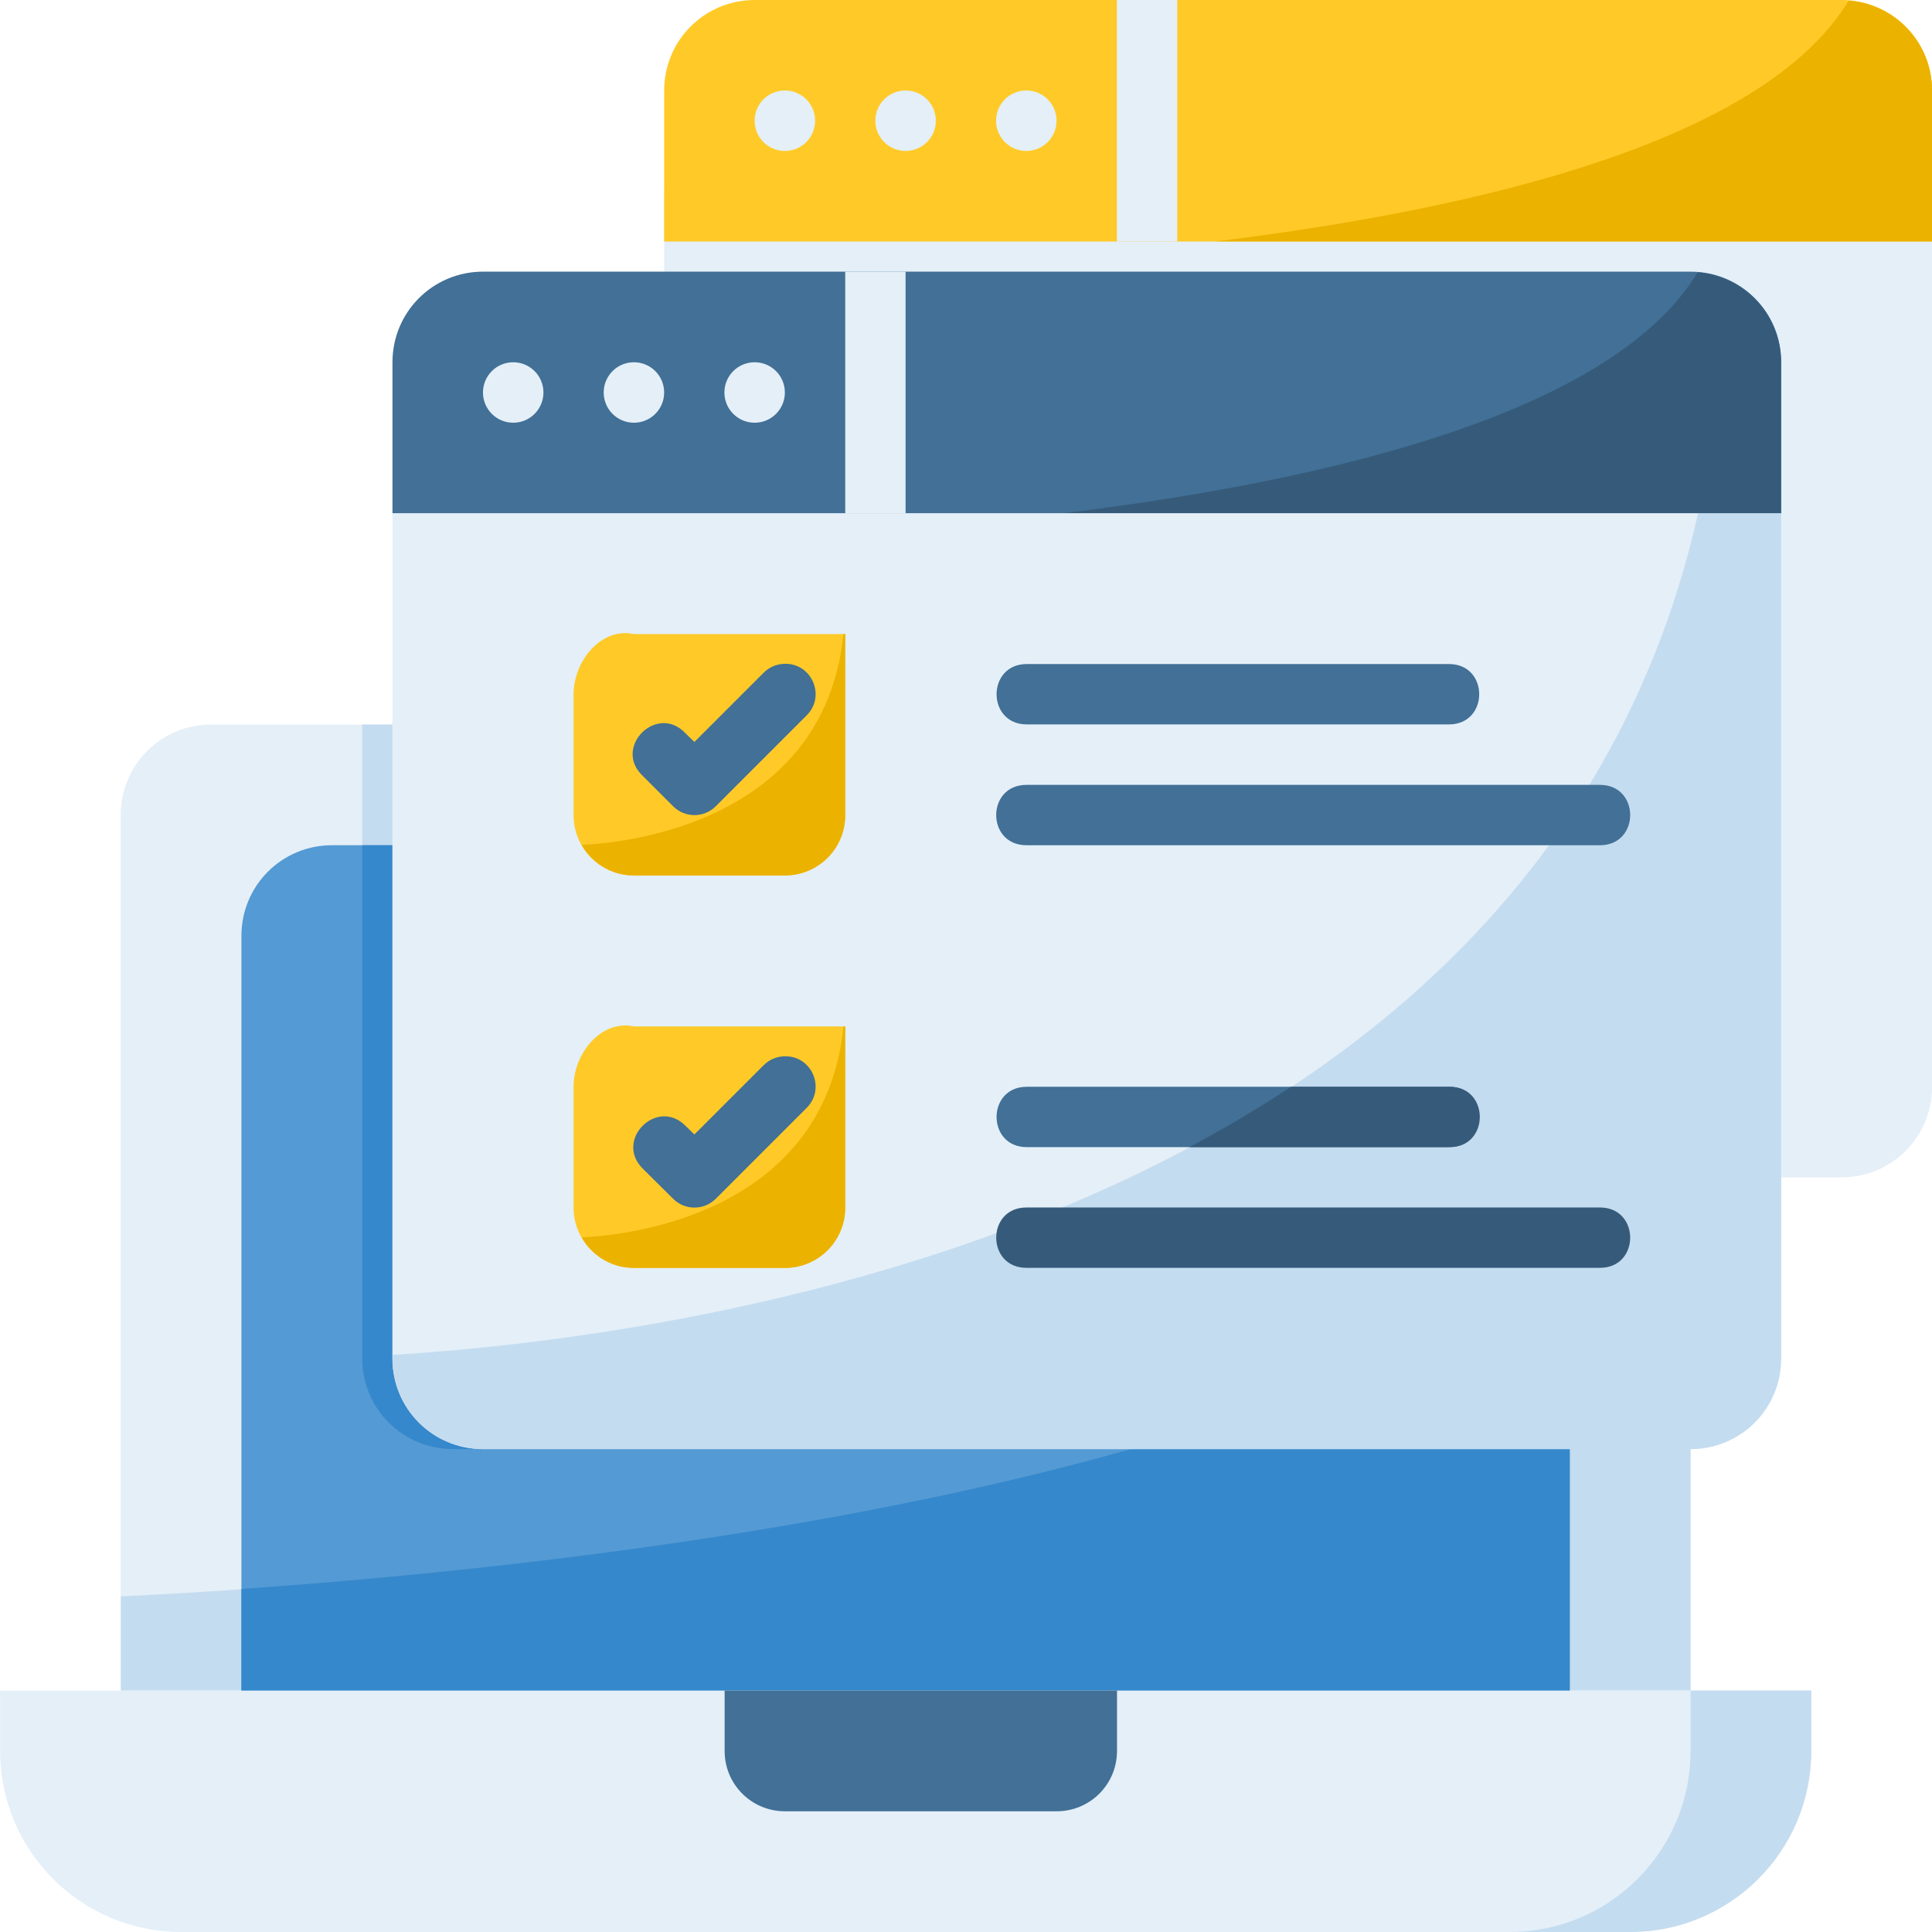
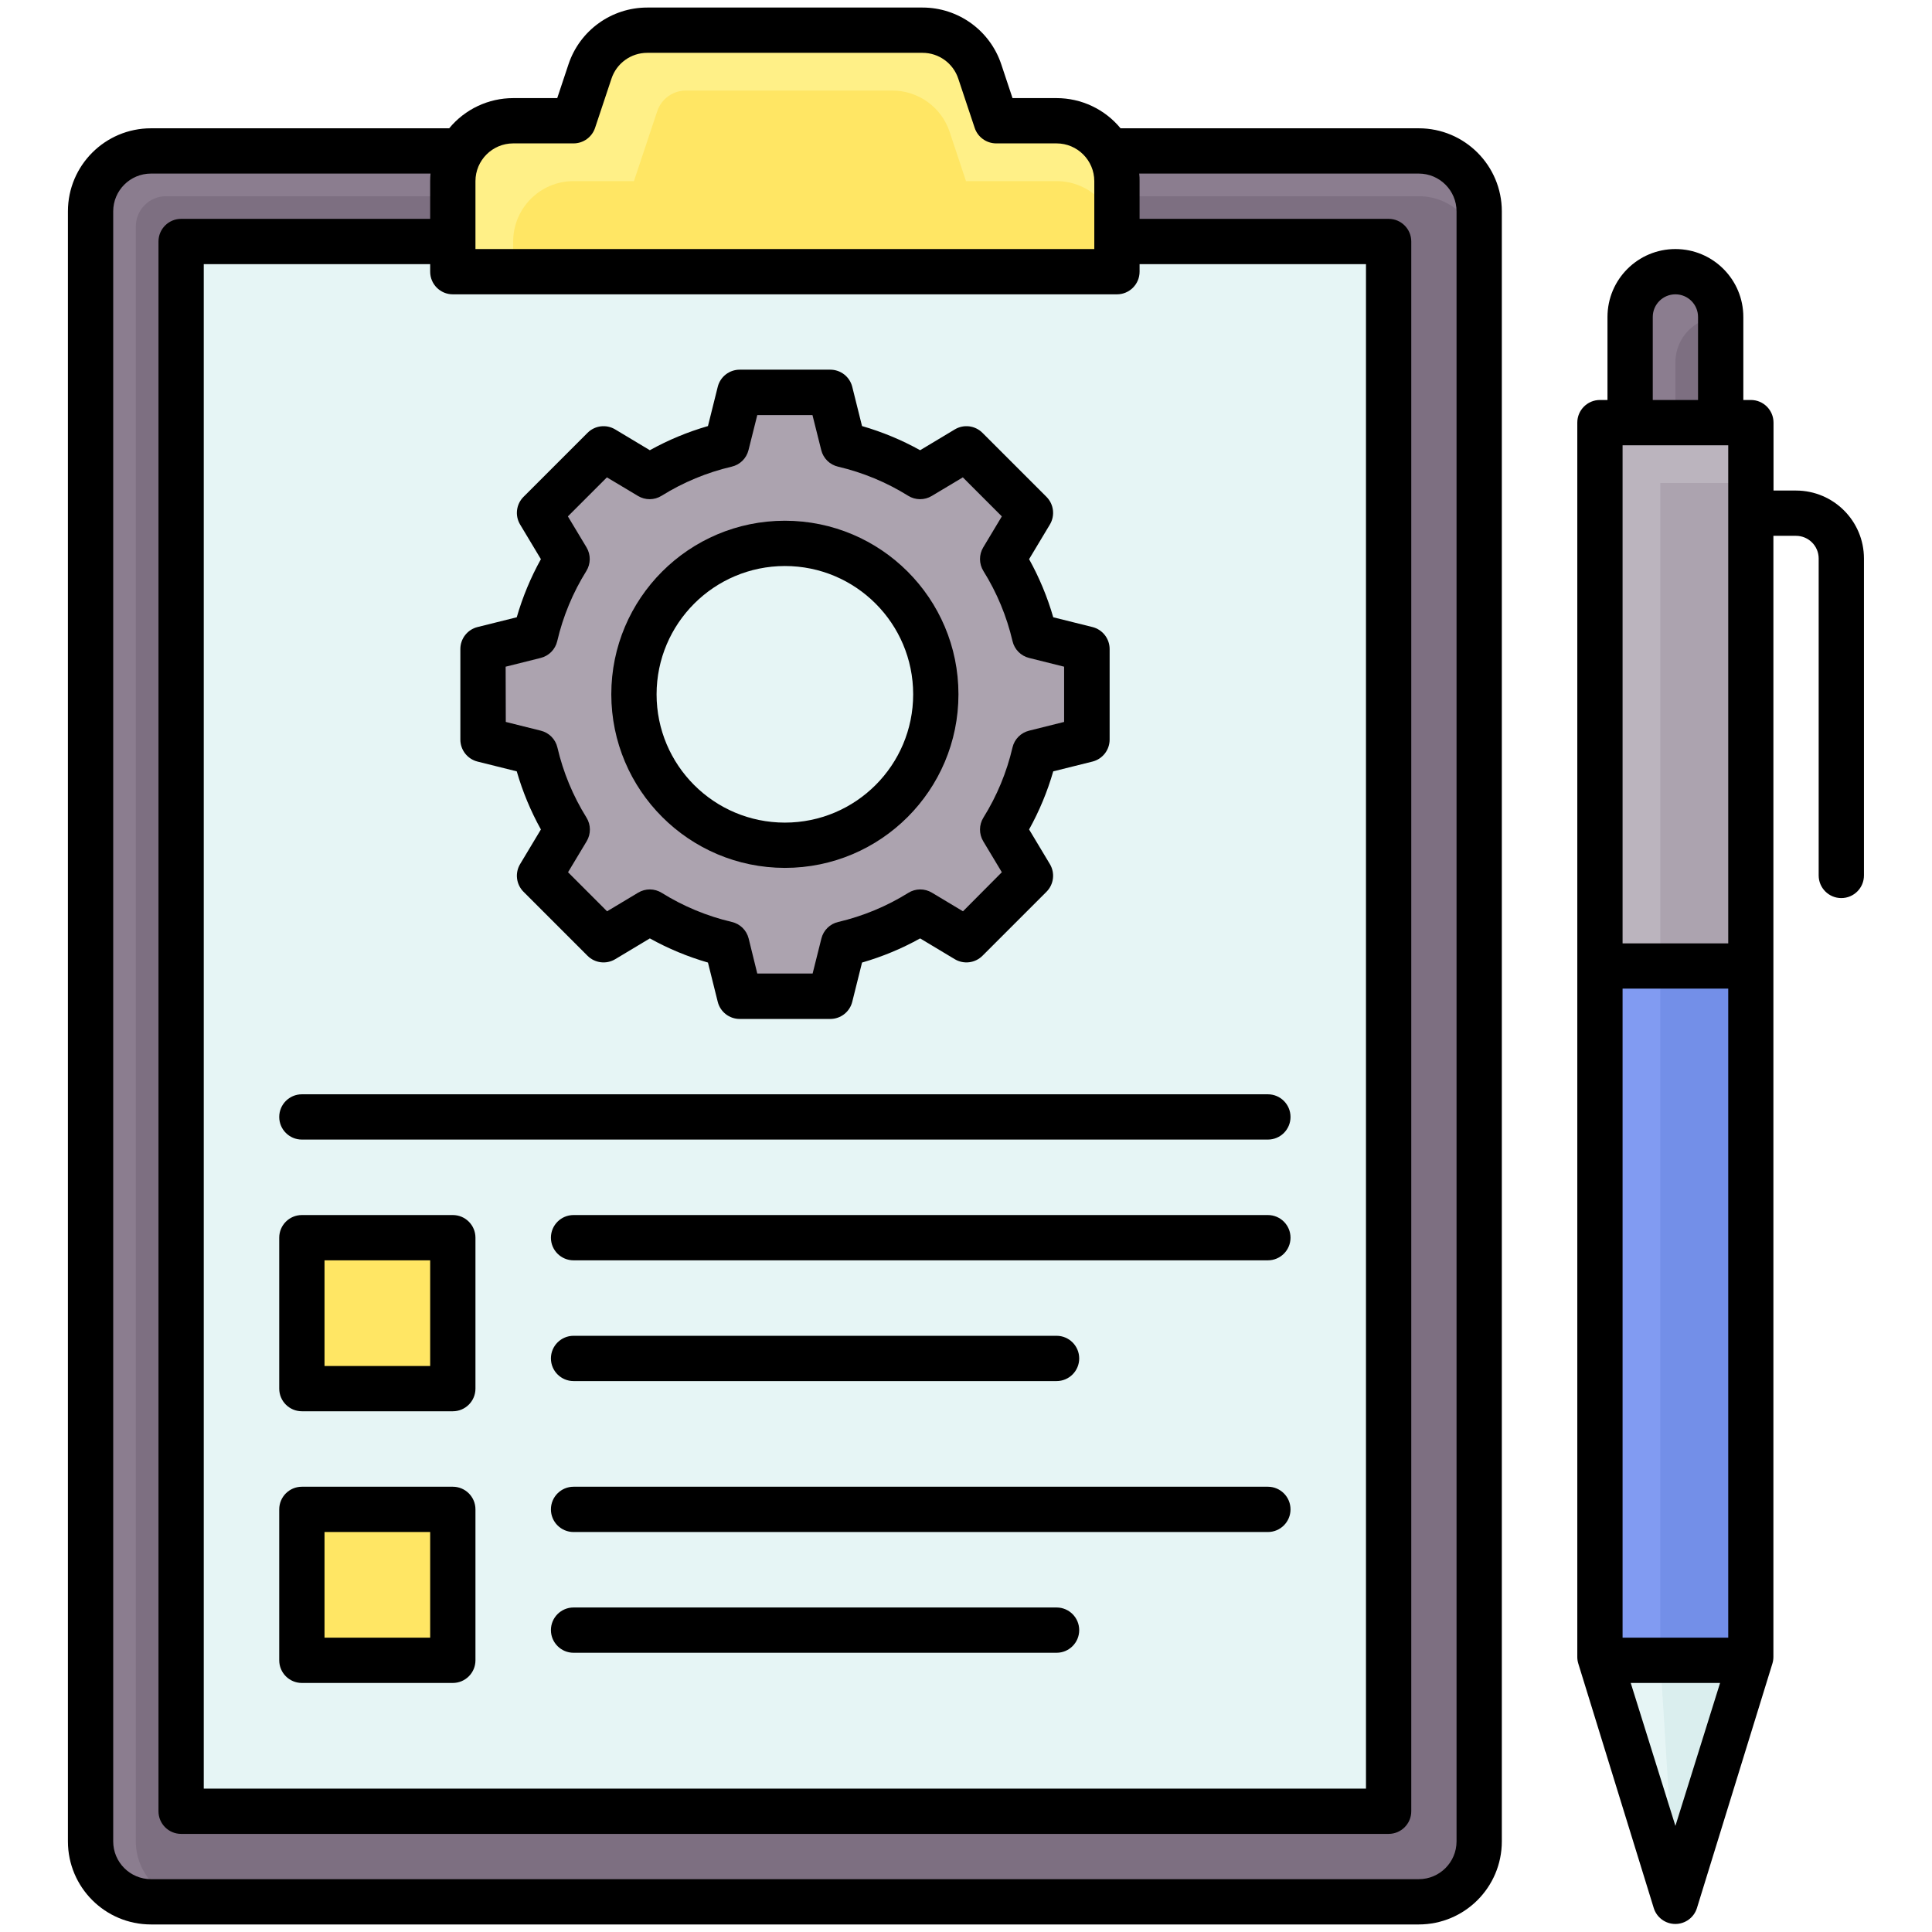
- <svg xmlns="http://www.w3.org/2000/svg" id="svg8" height="512" viewBox="0 0 16.933 16.933" width="512">
-   <g id="layer1">
-     <path id="path8333" d="m6.615.926h9.525c.44 0 .794.354.794.794v7.805c0 .44-.354.794-.794.794h-9.525c-.44 0-.794-.354-.794-.794v-7.805c0-.44.354-.794.794-.794z" fill="#e4eff8" paint-order="stroke markers fill" />
-     <path id="path8336" d="m5.821 2.117v-1.323c0-.44.354-.794.794-.794h9.525c.44 0 .794.354.794.794v1.323z" fill="#ffca28" paint-order="stroke markers fill" />
-     <path id="path8340" d="m1.852 6.35c-.44 0-.794.354-.794.794v7.673h13.758v-7.673c0-.44-.354-.794-.794-.794z" fill="#e4eff8" paint-order="stroke markers fill" />
-     <path id="path8505" d="m3.175 6.35v5.556c0 .44.354.794.794.794h10.583c.093 0 .182-.019.265-.048v-5.508c0-.44-.354-.794-.794-.794z" fill="#c4dcf0" paint-order="stroke markers fill" />
-     <path id="path8342" d="m14.817 9.726c-1.743 3.431-10.998 4.132-13.758 4.266v.825h13.758z" fill="#c4dcf0" paint-order="stroke markers fill" />
-     <path id="path8344" d="m2.91 7.408c-.44 0-.794.354-.794.794v7.673h11.642v-7.673c0-.44-.354-.794-.794-.794z" fill="#549ad4" paint-order="stroke markers fill" />
-     <path id="path8510" d="m3.175 7.408v4.498c0 .44.354.794.794.794h9.79v-4.498c0-.44-.354-.794-.794-.794z" fill="#3588cb" paint-order="stroke markers fill" />
-     <path id="path8348" d="m13.758 10.954c-2.67 2.095-8.619 2.763-11.642 2.972v1.948h11.642z" fill="#3588cb" />
-     <path id="path8350" d="m4.233 2.381h10.583c.44 0 .794.354.794.794v8.731c0 .44-.354.794-.794.794h-10.583c-.44 0-.794-.354-.794-.794v-8.731c0-.44.354-.794.794-.794z" fill="#e4eff8" paint-order="stroke markers fill" />
-     <path id="path8354" d="m15.108 2.438c-.049 8.114-8.959 9.272-11.668 9.437v.032c0 .44.354.794.794.794h10.583c.44 0 .794-.354.794-.794v-8.731c0-.337-.208-.622-.503-.737z" fill="#c4dcf0" />
-     <path id="path8356" d="m3.44 4.498v-1.323c0-.44.354-.794.794-.794h10.583c.44 0 .794.354.794.794v1.323z" fill="#427096" paint-order="stroke markers fill" />
-     <path id="path8358" d="m15.875 14.817v.529c0 .877-.711 1.587-1.587 1.587h-12.7c-.877 0-1.587-.711-1.587-1.587v-.529z" fill="#e4eff8" paint-order="stroke markers fill" />
-     <path id="path8362" d="m14.817 14.817v.529c0 .877-.711 1.587-1.587 1.587h1.058c.877 0 1.587-.711 1.587-1.587v-.529z" fill="#c4dcf0" paint-order="stroke markers fill" />
-     <path id="path8364" d="m9.79 14.817v.529c0 .293-.236.529-.529.529h-2.381c-.293 0-.529-.236-.529-.529v-.529z" fill="#427096" />
-     <g fill="#e4eff8">
-       <path id="circle8387" d="m4.763 3.44c0.0.146-.118.265-.265.265-.146 0-.265-.118-.265-.265 0-.146.118-.265.265-.265.146 0.0.265.118.265.265z" paint-order="stroke markers fill" />
-       <path id="circle8389" d="m5.821 3.44c0.0.146-.118.265-.265.265-.146-0-.265-.118-.265-.265 0-.146.118-.265.265-.265.146 0.0.265.118.265.265z" paint-order="stroke markers fill" />
-       <path id="circle8391" d="m6.879 3.44c0.0.146-.118.265-.265.265-.146-0-.265-.118-.265-.265 0-.146.118-.265.265-.265.146 0.0.265.118.265.265z" paint-order="stroke markers fill" />
-       <path id="path8393" d="m7.408 2.381v2.117h.529v-2.117z" font-variant-ligatures="normal" font-variant-position="normal" font-variant-caps="normal" font-variant-numeric="normal" font-variant-alternates="normal" font-feature-settings="normal" text-indent="0" text-align="start" text-decoration-line="none" text-decoration-style="solid" text-decoration-color="#000000" text-transform="none" text-orientation="mixed" white-space="normal" shape-padding="0" isolation="auto" mix-blend-mode="normal" solid-color="#000000" solid-opacity="1" vector-effect="none" />
-       <path id="circle8397" d="m7.144 1.058c-0.0.146-.118.265-.265.265-.146-0-.265-.118-.265-.265-0-.146.118-.265.265-.265.146-0.0.265.118.265.265z" paint-order="stroke markers fill" />
-       <path id="circle8399" d="m8.202 1.058c-0.0.146-.118.265-.265.265-.146 0-.265-.118-.265-.265-0-.146.118-.265.265-.265.146 0.0.265.118.265.265z" paint-order="stroke markers fill" />
-       <path id="circle8401" d="m9.26 1.058c-0.0.146-.118.265-.265.265-.146-0-.265-.118-.265-.265-0-.146.118-.265.265-.265.146 0.0.265.118.265.265z" paint-order="stroke markers fill" />
-       <path id="path8403" d="m9.789 0v2.117h.529v-2.117z" font-variant-ligatures="normal" font-variant-position="normal" font-variant-caps="normal" font-variant-numeric="normal" font-variant-alternates="normal" font-feature-settings="normal" text-indent="0" text-align="start" text-decoration-line="none" text-decoration-style="solid" text-decoration-color="#000000" text-transform="none" text-orientation="mixed" white-space="normal" shape-padding="0" isolation="auto" mix-blend-mode="normal" solid-color="#000000" solid-opacity="1" vector-effect="none" />
-     </g>
-     <path id="path8405" d="m8.996 6.879c-.353 0-.353.529 0 .529h5.027c.353 0 .353-.529 0-.529z" fill="#427096" font-variant-ligatures="normal" font-variant-position="normal" font-variant-caps="normal" font-variant-numeric="normal" font-variant-alternates="normal" font-feature-settings="normal" text-indent="0" text-align="start" text-decoration-line="none" text-decoration-style="solid" text-decoration-color="#000000" text-transform="none" text-orientation="mixed" white-space="normal" shape-padding="0" isolation="auto" mix-blend-mode="normal" solid-color="#000000" solid-opacity="1" vector-effect="none" />
-     <path id="path8408" d="m9 5.82c-.354-.001-.354.53 0 .529h3.699c.354.001.354-.53 0-.529z" fill="#427096" font-variant-ligatures="normal" font-variant-position="normal" font-variant-caps="normal" font-variant-numeric="normal" font-variant-alternates="normal" font-feature-settings="normal" text-indent="0" text-align="start" text-decoration-line="none" text-decoration-style="solid" text-decoration-color="#000000" text-transform="none" text-orientation="mixed" white-space="normal" shape-padding="0" isolation="auto" mix-blend-mode="normal" solid-color="#000000" solid-opacity="1" vector-effect="none" />
-     <path id="path8499" d="m7.408 10.583c0 .293-.236.529-.529.529h-1.323c-.293 0-.529-.236-.529-.529v-1.058c0-.293.243-.591.529-.529l1.852-0z" fill="#ffca28" />
-     <path id="path8410" d="m6.873 9.258c-.069.002-.134.031-.182.08l-.605.605-.078-.076c-.25-.251-.626.125-.375.375l.266.264c.103.104.272.104.375 0l.793-.793c.175-.169.049-.464-.193-.455z" fill="#427096" font-variant-ligatures="normal" font-variant-position="normal" font-variant-caps="normal" font-variant-numeric="normal" font-variant-alternates="normal" font-feature-settings="normal" text-indent="0" text-align="start" text-decoration-line="none" text-decoration-style="solid" text-decoration-color="#000000" text-transform="none" text-orientation="mixed" white-space="normal" shape-padding="0" isolation="auto" mix-blend-mode="normal" solid-color="#000000" solid-opacity="1" vector-effect="none" />
-     <path id="path8417" d="m7.408 7.144c0 .293-.236.529-.529.529h-1.323c-.293 0-.529-.236-.529-.529v-1.058c0-.293.243-.591.529-.529l1.852-0z" fill="#ffca28" />
-     <path id="path8414" d="m6.873 5.818c-.069.002-.134.031-.182.08l-.605.605-.078-.076c-.249-.266-.64.123-.375.373l.266.266c.103.104.272.104.375 0l.793-.793c.175-.169.049-.464-.193-.455z" fill="#427096" font-variant-ligatures="normal" font-variant-position="normal" font-variant-caps="normal" font-variant-numeric="normal" font-variant-alternates="normal" font-feature-settings="normal" text-indent="0" text-align="start" text-decoration-line="none" text-decoration-style="solid" text-decoration-color="#000000" text-transform="none" text-orientation="mixed" white-space="normal" shape-padding="0" isolation="auto" mix-blend-mode="normal" solid-color="#000000" solid-opacity="1" vector-effect="none" />
-     <path id="path8490" d="m8.996 10.583c-.353 0-.353.529 0 .529h5.027c.353 0 .353-.529 0-.529z" fill="#365b7a" font-variant-ligatures="normal" font-variant-position="normal" font-variant-caps="normal" font-variant-numeric="normal" font-variant-alternates="normal" font-feature-settings="normal" text-indent="0" text-align="start" text-decoration-line="none" text-decoration-style="solid" text-decoration-color="#000000" text-transform="none" text-orientation="mixed" white-space="normal" shape-padding="0" isolation="auto" mix-blend-mode="normal" solid-color="#000000" solid-opacity="1" vector-effect="none" />
-     <path id="path8492" d="m9 9.525c-.354-.001-.354.53 0 .529h3.699c.354.001.354-.53 0-.529z" fill="#427096" font-variant-ligatures="normal" font-variant-position="normal" font-variant-caps="normal" font-variant-numeric="normal" font-variant-alternates="normal" font-feature-settings="normal" text-indent="0" text-align="start" text-decoration-line="none" text-decoration-style="solid" text-decoration-color="#000000" text-transform="none" text-orientation="mixed" white-space="normal" shape-padding="0" isolation="auto" mix-blend-mode="normal" solid-color="#000000" solid-opacity="1" vector-effect="none" />
-     <path id="path8494" d="m11.315 9.525c-.29.192-.588.367-.892.529h2.276c.361.008.361-.537 0-.529z" fill="#365b7a" font-variant-ligatures="normal" font-variant-position="normal" font-variant-caps="normal" font-variant-numeric="normal" font-variant-alternates="normal" font-feature-settings="normal" text-indent="0" text-align="start" text-decoration-line="none" text-decoration-style="solid" text-decoration-color="#000000" text-transform="none" text-orientation="mixed" white-space="normal" shape-padding="0" isolation="auto" mix-blend-mode="normal" solid-color="#000000" solid-opacity="1" vector-effect="none" />
-     <path id="path8515" d="m7.393 8.996c-.173 1.682-1.966 1.835-2.295 1.849.091.159.261.268.458.268h1.323c.293 0 .529-.236.529-.529v-1.587z" fill="#ecb200" />
-     <path id="path8520" d="m14.879 2.387c-.746 1.233-3.228 1.825-5.548 2.11h6.279v-1.323c0-.418-.322-.755-.731-.788z" fill="#365b7a" />
-     <path id="path8525" d="m16.202.006c-.746 1.233-3.228 1.825-5.548 2.11h6.279v-1.323c0-.418-.322-.755-.731-.788z" fill="#ecb200" />
-     <path id="path8527" d="m7.393 5.556c-.173 1.682-1.966 1.835-2.295 1.849.091.159.261.268.458.268h1.323c.293 0 .529-.236.529-.529v-1.587z" fill="#ecb200" />
-   </g>
+ <svg xmlns="http://www.w3.org/2000/svg" id="Filled_Expand" viewBox="0 0 64 64" data-name="Filled Expand">
+   <path d="m53 14h5v41h-5z" fill="#819bf2" />
+   <path d="m55 14h3v41h-3z" fill="#738fe8" />
+   <path d="m58 55h-5l2.5 8z" fill="#e6f5f5" />
+   <path d="m58 55h-3l.5 8z" fill="#daeeee" />
+   <path d="m55.5 9a1.5 1.5 0 0 1 1.5 1.5v3.5a0 0 0 0 1 0 0h-3a0 0 0 0 1 0 0v-3.5a1.5 1.5 0 0 1 1.5-1.5z" fill="#8b7d8f" />
+   <path d="m53 14h5v18h-5z" fill="#bbb4be" />
+   <path d="m55 16h3v16h-3z" fill="#aca3af" />
+   <rect fill="#8b7d8f" height="58" rx="2" width="46" x="3" y="5" />
+   <path d="m6.5 63a2 2 0 0 1 -2-2v-53.5a1 1 0 0 1 1-1h41.5a2 2 0 0 1 2 2v52.5a2 2 0 0 1 -2 2z" fill="#7d6f81" />
+   <path d="m6 8h40v52h-40z" fill="#e6f5f5" />
+   <path d="m15 9v-3a2 2 0 0 1 2-2h2l.544-1.632a2 2 0 0 1 1.898-1.368h9.116a2 2 0 0 1 1.9 1.368l.542 1.632h2a2 2 0 0 1 2 2v3z" fill="#fff087" />
+   <path d="m17 9v-1a2 2 0 0 1 2-2h2l.772-2.316a1 1 0 0 1 .949-.684h6.837a2 2 0 0 1 1.9 1.368l.542 1.632h3a2 2 0 0 1 2 2v1z" fill="#ffe664" />
+   <path d="m34.271 21.068a8.442 8.442 0 0 0 -1.057-2.548l.918-1.53-2.122-2.122-1.53.918a8.442 8.442 0 0 0 -2.548-1.057l-.432-1.729h-3l-.432 1.729a8.442 8.442 0 0 0 -2.548 1.057l-1.53-.918-2.122 2.122.918 1.53a8.442 8.442 0 0 0 -1.057 2.548l-1.729.432v3l1.729.432a8.442 8.442 0 0 0 1.057 2.548l-.918 1.53 2.122 2.122 1.53-.918a8.442 8.442 0 0 0 2.548 1.057l.432 1.729h3l.432-1.729a8.442 8.442 0 0 0 2.548-1.057l1.53.918 2.122-2.122-.918-1.53a8.442 8.442 0 0 0 1.057-2.548l1.729-.432v-3zm-8.271 6.932a5 5 0 1 1 5-5 5 5 0 0 1 -5 5z" fill="#aca3af" />
+   <path d="m10 41h5v5h-5z" fill="#ffe664" />
+   <path d="m10 50h5v5h-5z" fill="#ffe664" />
+   <path d="m55.5 12v2h1.5v-3.5a1.5 1.5 0 0 0 -1.5 1.5z" fill="#7d6f81" />
+   <path d="m59.5 16.25h-.75v-2.25a.75.75 0 0 0 -.75-.75h-.25v-2.75a2.25 2.25 0 0 0 -4.5 0v2.75h-.25a.75.75 0 0 0 -.75.75v40.887a.754.754 0 0 0 .033.221l2.5 8.1a.749.749 0 0 0 1.43 0l2.5-8.1a.754.754 0 0 0 .033-.221v-37.137h.75a.751.751 0 0 1 .75.75v10.5a.75.75 0 0 0 1.5 0v-10.5a2.253 2.253 0 0 0 -2.246-2.25zm-4.75-5.75a.75.75 0 0 1 1.5 0v2.75h-1.5zm.75 49.985-1.48-4.735h2.96zm1.75-6.235h-3.5v-21.5h3.5zm0-23h-3.5v-16.5h3.5z" />
+   <path d="m9.25 37a.75.75 0 0 0 .75.75h32a.75.75 0 0 0 0-1.5h-32a.75.75 0 0 0 -.75.75z" />
+   <path d="m42 40.25h-23a.75.75 0 0 0 0 1.5h23a.75.75 0 0 0 0-1.5z" />
+   <path d="m19 45.75h16a.75.75 0 0 0 0-1.5h-16a.75.75 0 0 0 0 1.5z" />
+   <path d="m42 49.25h-23a.75.75 0 0 0 0 1.5h23a.75.75 0 0 0 0-1.5z" />
+   <path d="m35 53.25h-16a.75.75 0 0 0 0 1.5h16a.75.75 0 0 0 0-1.5z" />
+   <path d="m47 4.25h-9.88a2.748 2.748 0 0 0 -2.12-1h-1.459l-.373-1.12a2.749 2.749 0 0 0 -2.609-1.88h-9.118a2.749 2.749 0 0 0 -2.609 1.88l-.373 1.12h-1.459a2.748 2.748 0 0 0 -2.12 1h-9.88a2.752 2.752 0 0 0 -2.75 2.75v54a2.752 2.752 0 0 0 2.75 2.75h42a2.752 2.752 0 0 0 2.75-2.75v-54a2.752 2.752 0 0 0 -2.75-2.75zm-31.25 1.75a1.252 1.252 0 0 1 1.25-1.25h2a.752.752 0 0 0 .712-.513l.544-1.632a1.247 1.247 0 0 1 1.185-.855h9.118a1.247 1.247 0 0 1 1.185.855l.544 1.632a.752.752 0 0 0 .712.513h2a1.252 1.252 0 0 1 1.25 1.25v2.25h-20.5zm-.75 3.75h22a.75.75 0 0 0 .75-.75v-.25h7.5v50.5h-38.5v-50.5h7.5v.25a.75.75 0 0 0 .75.75zm33.25 51.25a1.252 1.252 0 0 1 -1.25 1.25h-42a1.252 1.252 0 0 1 -1.25-1.25v-54a1.252 1.252 0 0 1 1.25-1.25h9.262c-.008.082-.012.166-.012.25v1.25h-8.25a.75.75 0 0 0 -.75.75v52a.75.75 0 0 0 .75.75h40a.75.75 0 0 0 .75-.75v-52a.75.75 0 0 0 -.75-.75h-8.25v-1.25c0-.084 0-.168-.012-.25h9.262a1.252 1.252 0 0 1 1.25 1.25z" />
+   <path d="m15.818 25.228 1.3.324a9.239 9.239 0 0 0 .8 1.925l-.689 1.148a.751.751 0 0 0 .113.916l2.121 2.121a.751.751 0 0 0 .916.113l1.148-.689a9.248 9.248 0 0 0 1.925.8l.324 1.3a.75.75 0 0 0 .728.568h3a.75.75 0 0 0 .728-.568l.324-1.3a9.248 9.248 0 0 0 1.925-.8l1.148.689a.752.752 0 0 0 .916-.113l2.121-2.121a.751.751 0 0 0 .113-.916l-.689-1.148a9.239 9.239 0 0 0 .8-1.925l1.3-.324a.751.751 0 0 0 .568-.728v-3a.751.751 0 0 0 -.568-.728l-1.3-.324a9.248 9.248 0 0 0 -.8-1.925l.689-1.148a.751.751 0 0 0 -.113-.916l-2.121-2.121a.749.749 0 0 0 -.916-.113l-1.148.689a9.248 9.248 0 0 0 -1.925-.8l-.324-1.3a.75.75 0 0 0 -.728-.568h-3a.75.75 0 0 0 -.728.568l-.324 1.3a9.248 9.248 0 0 0 -1.925.8l-1.148-.689a.749.749 0 0 0 -.916.113l-2.121 2.121a.751.751 0 0 0 -.113.916l.689 1.148a9.248 9.248 0 0 0 -.8 1.925l-1.3.324a.751.751 0 0 0 -.568.728v3a.751.751 0 0 0 .568.728zm.932-3.143 1.16-.29a.748.748 0 0 0 .549-.557 7.683 7.683 0 0 1 .964-2.322.753.753 0 0 0 .007-.782l-.618-1.028 1.293-1.293 1.029.616a.748.748 0 0 0 .782-.006 7.714 7.714 0 0 1 2.321-.964.747.747 0 0 0 .558-.548l.291-1.161h1.828l.291 1.161a.747.747 0 0 0 .558.548 7.714 7.714 0 0 1 2.321.964.748.748 0 0 0 .782.006l1.029-.616 1.292 1.293-.617 1.028a.753.753 0 0 0 .007.782 7.683 7.683 0 0 1 .964 2.322.748.748 0 0 0 .549.557l1.16.29v1.83l-1.161.29a.748.748 0 0 0 -.549.557 7.677 7.677 0 0 1 -.963 2.322.753.753 0 0 0 -.007.782l.617 1.028-1.287 1.294-1.029-.617a.748.748 0 0 0 -.782.006 7.714 7.714 0 0 1 -2.321.964.747.747 0 0 0 -.558.548l-.291 1.161h-1.833l-.286-1.161a.747.747 0 0 0 -.558-.548 7.714 7.714 0 0 1 -2.321-.964.748.748 0 0 0 -.782-.006l-1.029.617-1.293-1.294.618-1.028a.753.753 0 0 0 -.007-.782 7.677 7.677 0 0 1 -.963-2.322.748.748 0 0 0 -.549-.557l-1.161-.29z" />
+   <path d="m26 28.75a5.75 5.75 0 1 0 -5.75-5.75 5.757 5.757 0 0 0 5.75 5.75zm0-10a4.25 4.25 0 1 1 -4.25 4.25 4.255 4.255 0 0 1 4.25-4.25z" />
+   <path d="m15 40.25h-5a.75.75 0 0 0 -.75.75v5a.75.75 0 0 0 .75.75h5a.75.75 0 0 0 .75-.75v-5a.75.75 0 0 0 -.75-.75zm-.75 5h-3.5v-3.5h3.5z" />
+   <path d="m15 49.25h-5a.75.75 0 0 0 -.75.75v5a.75.75 0 0 0 .75.75h5a.75.75 0 0 0 .75-.75v-5a.75.75 0 0 0 -.75-.75zm-.75 5h-3.5v-3.5h3.5z" />
</svg>
